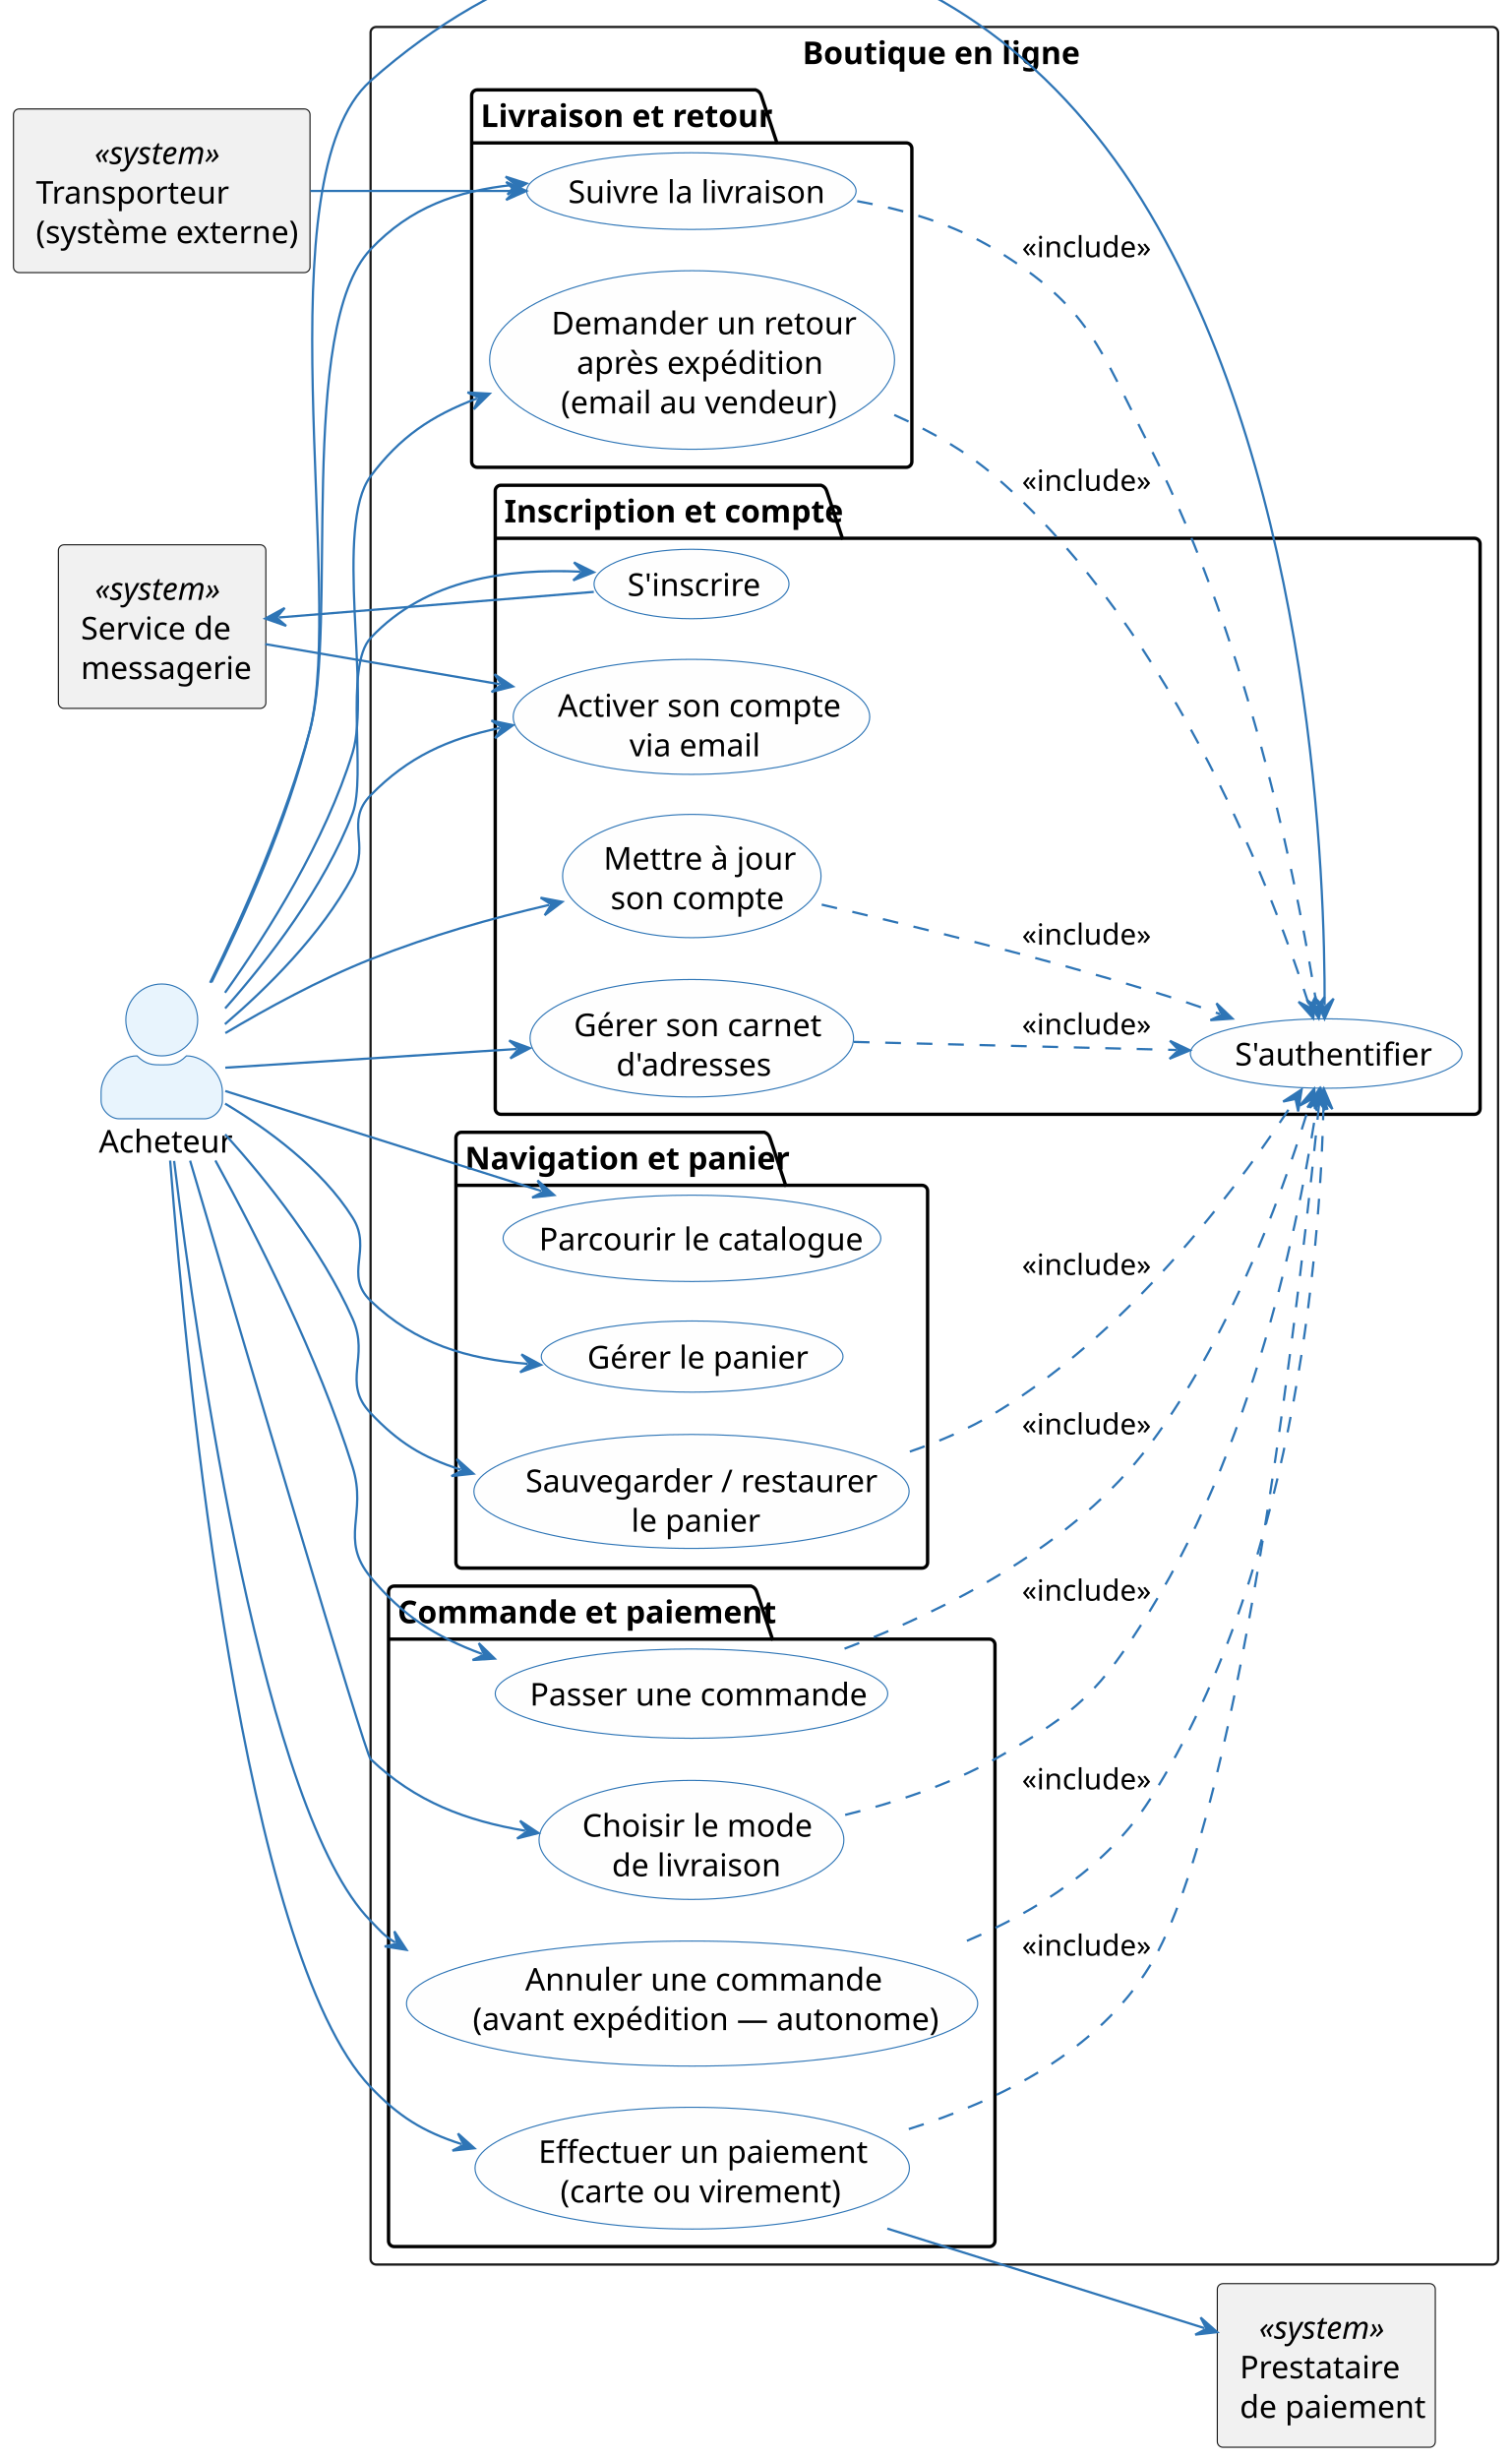
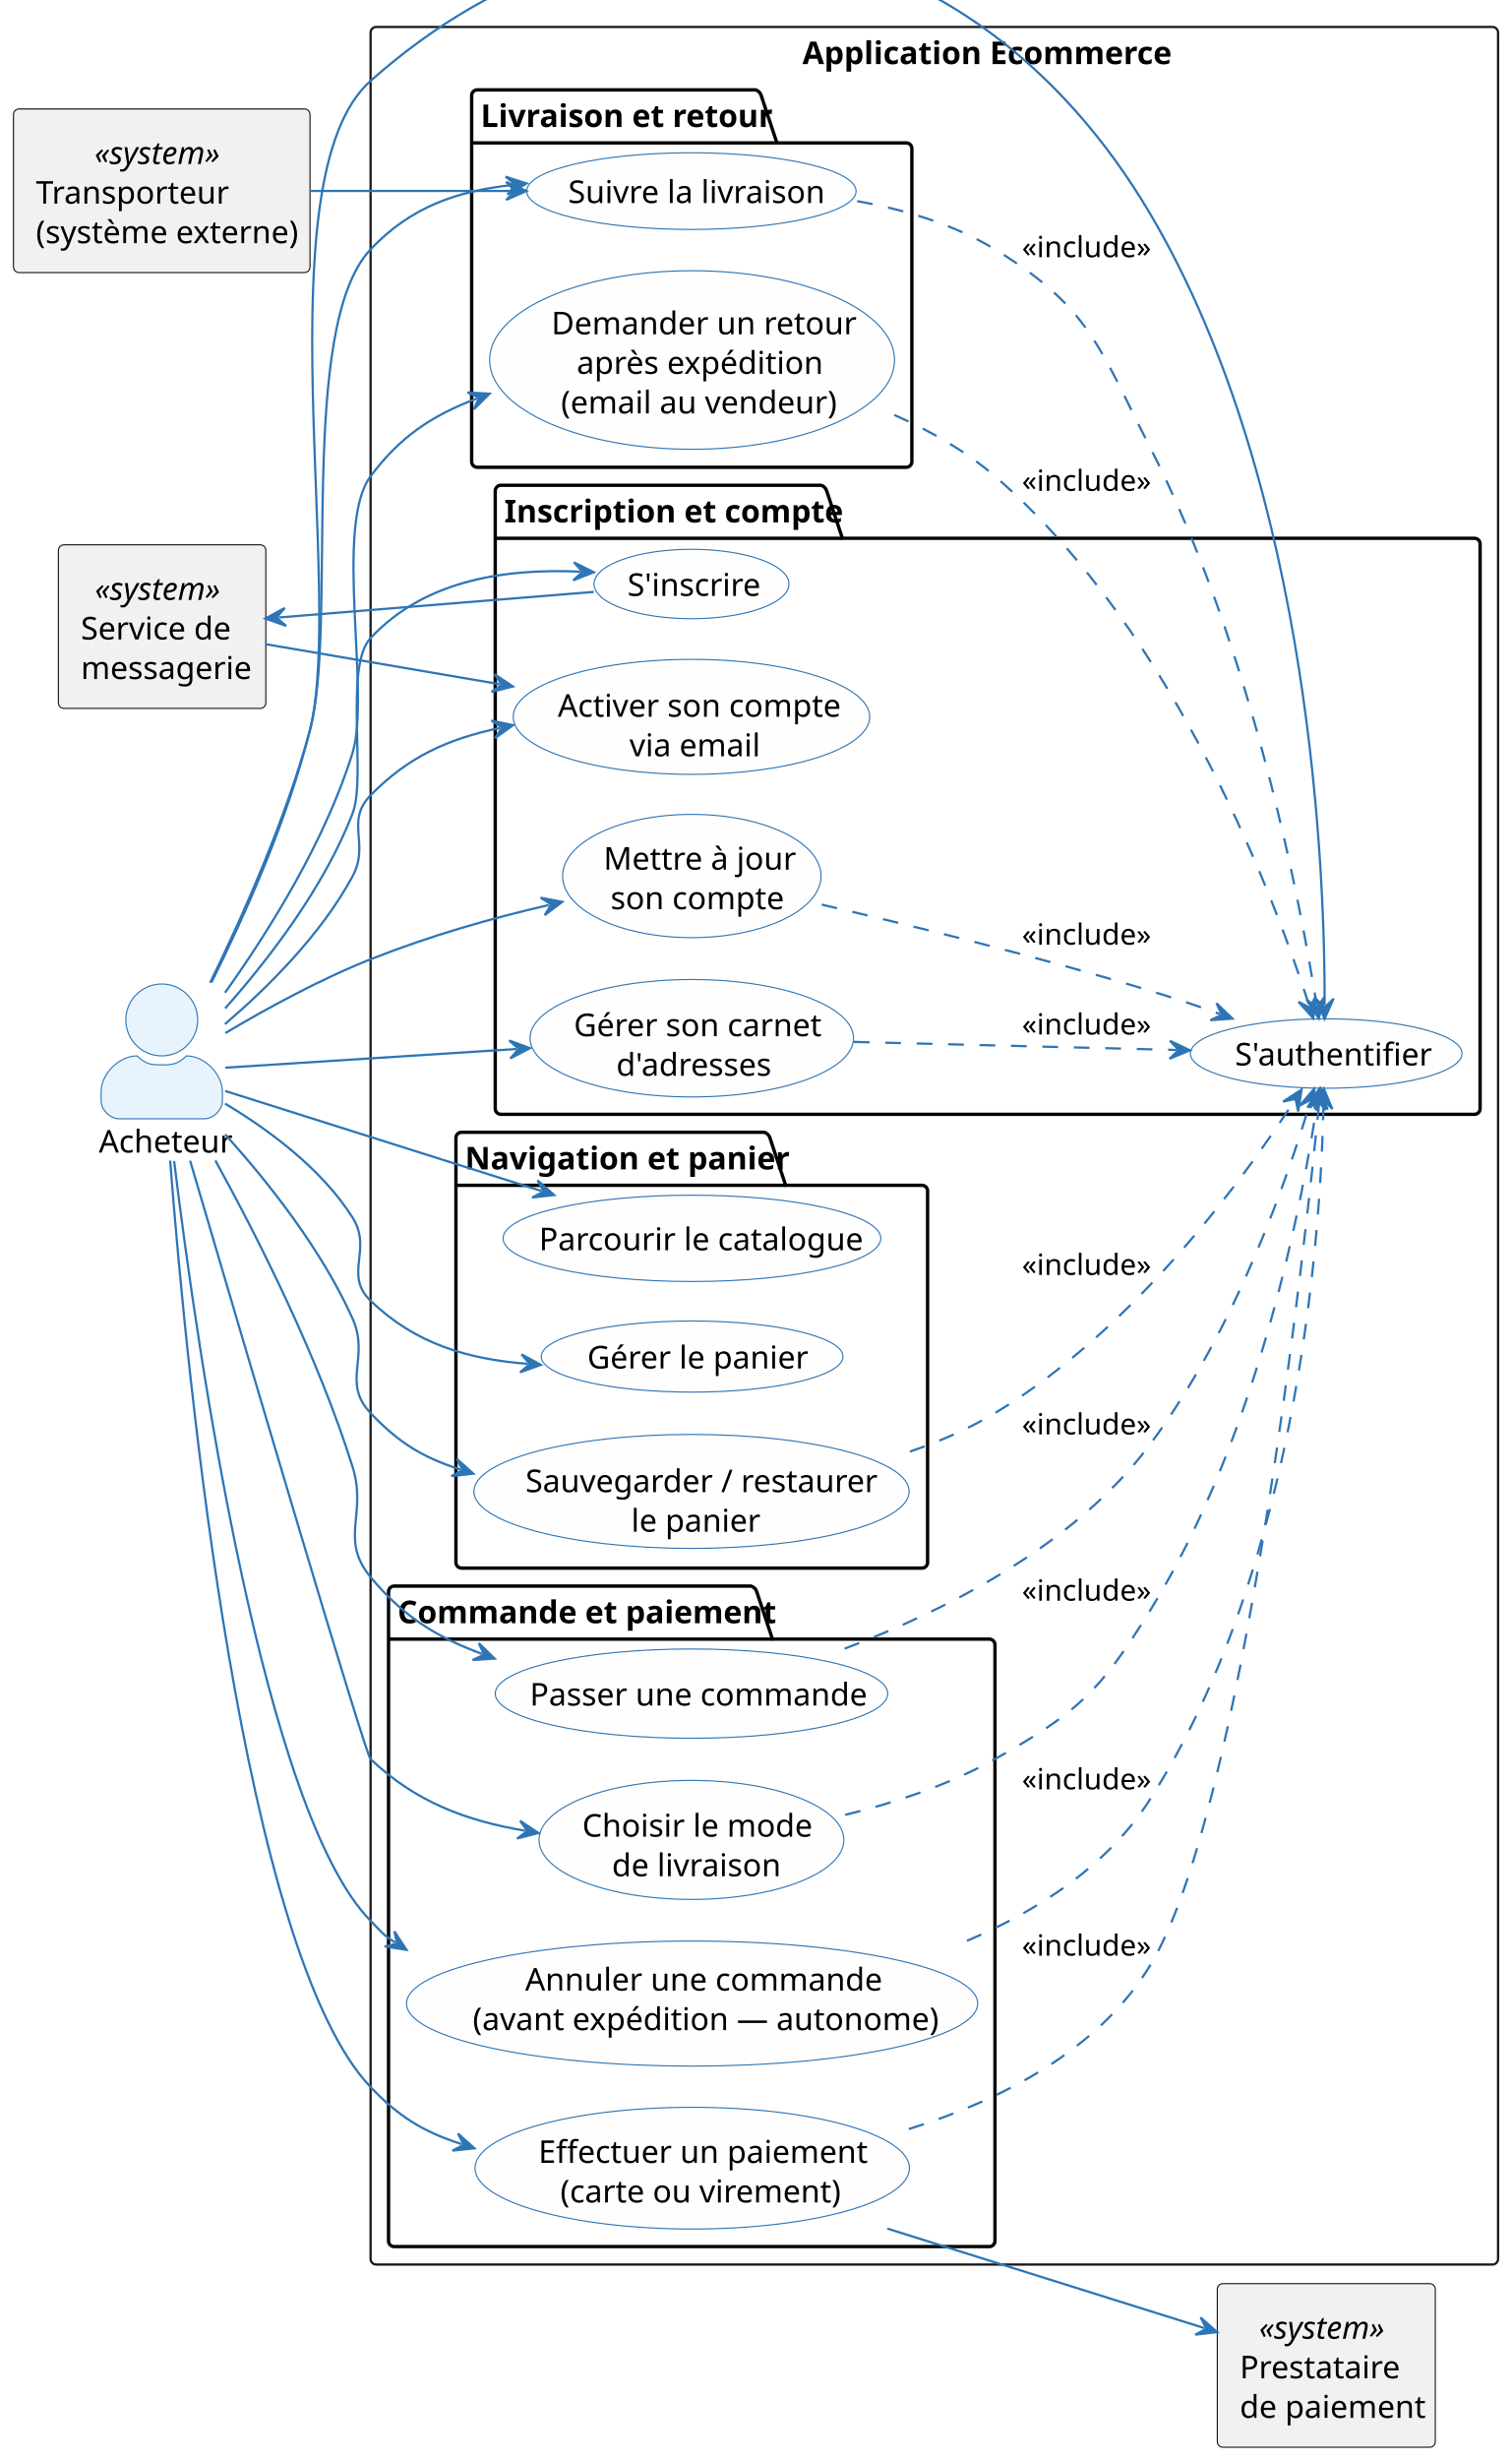
<svg xmlns="http://www.w3.org/2000/svg" contentStyleType="text/css" data-diagram-type="DESCRIPTION" height="1095px" preserveAspectRatio="none" style="width:673px;height:1095px;background:#FFFFFF;" version="1.1" viewBox="0 0 673 1095" width="673px" zoomAndPan="magnify">
  <defs />
  <g>
-     <g class="cluster" data-qualified-name="Boutique en ligne" data-source-line="19" id="ent0006">
+     <g class="cluster" data-qualified-name="Application Ecommerce" data-source-line="19" id="ent0006">
      <rect fill="none" height="996" rx="2.5" ry="2.5" style="stroke:#181818;stroke-width:1;" width="502" x="165" y="12" />
-       <text fill="#000000" font-family="sans-serif" font-size="14" font-weight="bold" lengthAdjust="spacing" textLength="117.441" x="357.279" y="28.533">Boutique en ligne</text>
-     </g>
-     <g class="cluster" data-qualified-name="Boutique en ligne.Inscription et compte" data-source-line="20" id="ent0007">
+       <text fill="#000000" font-family="sans-serif" font-size="14" font-weight="bold" lengthAdjust="spacing" textLength="117.441" x="357.279" y="28.533">Application Ecommerce</text>
+     </g>
+     <g class="cluster" data-qualified-name="Application Ecommerce.Inscription et compte" data-source-line="20" id="ent0007">
      <path d="M223,216 L365.572,216 A3.75,3.75 0 0 1 368.072,218.5 L375.072,239.609 L656.5,239.609 A2.5,2.5 0 0 1 659,242.109 L659,493.5 A2.5,2.5 0 0 1 656.5,496 L223,496 A2.5,2.5 0 0 1 220.5,493.5 L220.5,218.5 A2.5,2.5 0 0 1 223,216" fill="none" style="stroke:#000000;stroke-width:1.5;" />
      <line style="stroke:#000000;stroke-width:1.5;" x1="220.5" x2="375.072" y1="239.609" y2="239.609" />
      <text fill="#000000" font-family="sans-serif" font-size="14" font-weight="bold" lengthAdjust="spacing" textLength="141.572" x="224.5" y="232.533">Inscription et compte</text>
    </g>
-     <g class="cluster" data-qualified-name="Boutique en ligne.Navigation et panier" data-source-line="27" id="ent0013">
+     <g class="cluster" data-qualified-name="Application Ecommerce.Navigation et panier" data-source-line="27" id="ent0013">
      <path d="M205.5,504 L340.307,504 A3.75,3.75 0 0 1 342.807,506.5 L349.807,527.609 L410.5,527.609 A2.5,2.5 0 0 1 413,530.109 L413,695.5 A2.5,2.5 0 0 1 410.5,698 L205.5,698 A2.5,2.5 0 0 1 203,695.5 L203,506.5 A2.5,2.5 0 0 1 205.5,504" fill="none" style="stroke:#000000;stroke-width:1.5;" />
      <line style="stroke:#000000;stroke-width:1.5;" x1="203" x2="349.807" y1="527.609" y2="527.609" />
      <text fill="#000000" font-family="sans-serif" font-size="14" font-weight="bold" lengthAdjust="spacing" textLength="133.807" x="207" y="520.533">Navigation et panier</text>
    </g>
-     <g class="cluster" data-qualified-name="Boutique en ligne.Commande et paiement" data-source-line="32" id="ent0017">
+     <g class="cluster" data-qualified-name="Application Ecommerce.Commande et paiement" data-source-line="32" id="ent0017">
      <path d="M175.5,706 L334.424,706 A3.75,3.75 0 0 1 336.924,708.5 L343.924,729.609 L440.5,729.609 A2.5,2.5 0 0 1 443,732.109 L443,997.5 A2.5,2.5 0 0 1 440.5,1000 L175.5,1000 A2.5,2.5 0 0 1 173,997.5 L173,708.5 A2.5,2.5 0 0 1 175.5,706" fill="none" style="stroke:#000000;stroke-width:1.5;" />
      <line style="stroke:#000000;stroke-width:1.5;" x1="173" x2="343.924" y1="729.609" y2="729.609" />
      <text fill="#000000" font-family="sans-serif" font-size="14" font-weight="bold" lengthAdjust="spacing" textLength="157.924" x="177" y="722.533">Commande et paiement</text>
    </g>
-     <g class="cluster" data-qualified-name="Boutique en ligne.Livraison et retour" data-source-line="38" id="ent0022">
+     <g class="cluster" data-qualified-name="Application Ecommerce.Livraison et retour" data-source-line="38" id="ent0022">
      <path d="M212.5,40 L336.417,40 A3.75,3.75 0 0 1 338.917,42.5 L345.917,63.609 L403.5,63.609 A2.5,2.5 0 0 1 406,66.109 L406,205.5 A2.5,2.5 0 0 1 403.5,208 L212.5,208 A2.5,2.5 0 0 1 210,205.5 L210,42.5 A2.5,2.5 0 0 1 212.5,40" fill="none" style="stroke:#000000;stroke-width:1.5;" />
      <line style="stroke:#000000;stroke-width:1.5;" x1="210" x2="345.917" y1="63.609" y2="63.609" />
      <text fill="#000000" font-family="sans-serif" font-size="14" font-weight="bold" lengthAdjust="spacing" textLength="122.917" x="214" y="56.533">Livraison et retour</text>
    </g>
    <g class="entity" data-qualified-name="Buyer" data-source-line="14" id="ent0002">
      <ellipse cx="72.017" cy="454" fill="#E8F4FD" rx="16" ry="16" style="stroke:#2E75B6;stroke-width:0.5;" />
      <path d="M72.017,474 C76.017,474 79.017,474 83.017,470 C91.017,470 99.017,478 99.017,486 L99.017,490 C99.017,494 95.017,498 91.017,498 L53.017,498 C49.017,498 45.017,494 45.017,490 L45.017,486 C45.017,478 53.017,470 61.017,470 C65.017,474 68.017,474 72.017,474" fill="#E8F4FD" style="stroke:#2E75B6;stroke-width:0.5;" />
      <text fill="#000000" font-family="sans-serif" font-size="14" lengthAdjust="spacing" textLength="56.034" x="44" y="513.033">Acheteur</text>
    </g>
    <g class="entity" data-qualified-name="Mail" data-source-line="15" id="ent0003">
      <rect fill="#F1F1F1" height="72.828" rx="2.5" ry="2.5" style="stroke:#181818;stroke-width:0.5;" width="92.365" x="26" y="242.5" />
      <text fill="#000000" font-family="sans-serif" font-size="14" font-style="italic" lengthAdjust="spacing" textLength="59.91" x="42.227" y="267.033">«system»</text>
      <text fill="#000000" font-family="sans-serif" font-size="14" lengthAdjust="spacing" textLength="66.144" x="36" y="284.643">Service de</text>
      <text fill="#000000" font-family="sans-serif" font-size="14" lengthAdjust="spacing" textLength="72.365" x="36" y="302.252">messagerie</text>
    </g>
    <g class="entity" data-qualified-name="Payment" data-source-line="16" id="ent0004">
      <rect fill="#F1F1F1" height="72.828" rx="2.5" ry="2.5" style="stroke:#181818;stroke-width:0.5;" width="97.055" x="542" y="1016.5" />
      <text fill="#000000" font-family="sans-serif" font-size="14" font-style="italic" lengthAdjust="spacing" textLength="59.91" x="560.572" y="1041.033">«system»</text>
      <text fill="#000000" font-family="sans-serif" font-size="14" lengthAdjust="spacing" textLength="67.696" x="552" y="1058.643">Prestataire</text>
      <text fill="#000000" font-family="sans-serif" font-size="14" lengthAdjust="spacing" textLength="77.055" x="552" y="1076.252">de paiement</text>
    </g>
    <g class="entity" data-qualified-name="Carrier" data-source-line="17" id="ent0005">
      <rect fill="#F1F1F1" height="72.828" rx="2.5" ry="2.5" style="stroke:#181818;stroke-width:0.5;" width="132.034" x="6" y="48.5" />
      <text fill="#000000" font-family="sans-serif" font-size="14" font-style="italic" lengthAdjust="spacing" textLength="59.91" x="42.062" y="73.033">«system»</text>
      <text fill="#000000" font-family="sans-serif" font-size="14" lengthAdjust="spacing" textLength="80.144" x="16" y="90.643">Transporteur</text>
      <text fill="#000000" font-family="sans-serif" font-size="14" lengthAdjust="spacing" textLength="112.034" x="16" y="108.252">(système externe)</text>
    </g>
-     <g class="entity" data-qualified-name="Boutique en ligne.Inscription et compte.UC_B0" data-source-line="21" id="ent0008">
+     <g class="entity" data-qualified-name="Application Ecommerce.Inscription et compte.UC_B0" data-source-line="21" id="ent0008">
      <ellipse cx="307.896" cy="259.952" fill="#FEFEFE" rx="43.395" ry="15.452" style="stroke:#2E75B6;stroke-width:0.5;" />
      <text fill="#000000" font-family="sans-serif" font-size="14" lengthAdjust="spacing" textLength="57.128" x="279.332" y="265.256">S'inscrire</text>
    </g>
-     <g class="entity" data-qualified-name="Boutique en ligne.Inscription et compte.UC_B0B" data-source-line="22" id="ent0009">
+     <g class="entity" data-qualified-name="Application Ecommerce.Inscription et compte.UC_B0B" data-source-line="22" id="ent0009">
      <ellipse cx="307.87" cy="319.093" fill="#FEFEFE" rx="79.37" ry="25.593" style="stroke:#2E75B6;stroke-width:0.5;" />
      <text fill="#000000" font-family="sans-serif" font-size="14" lengthAdjust="spacing" textLength="119.048" x="248.346" y="319.048">Activer son compte</text>
      <text fill="#000000" font-family="sans-serif" font-size="14" lengthAdjust="spacing" textLength="55.241" x="280.25" y="336.657">via email</text>
    </g>
-     <g class="entity" data-qualified-name="Boutique en ligne.Inscription et compte.UC_B_AUTH" data-source-line="23" id="ent0010">
+     <g class="entity" data-qualified-name="Application Ecommerce.Inscription et compte.UC_B_AUTH" data-source-line="23" id="ent0010">
      <ellipse cx="590.473" cy="468.952" fill="#FEFEFE" rx="60.473" ry="15.452" style="stroke:#2E75B6;stroke-width:0.5;" />
      <text fill="#000000" font-family="sans-serif" font-size="14" lengthAdjust="spacing" textLength="81.279" x="549.833" y="474.256">S'authentifier</text>
    </g>
-     <g class="entity" data-qualified-name="Boutique en ligne.Inscription et compte.UC_B_ACC" data-source-line="24" id="ent0011">
+     <g class="entity" data-qualified-name="Application Ecommerce.Inscription et compte.UC_B_ACC" data-source-line="24" id="ent0011">
      <ellipse cx="308.024" cy="389.935" fill="#FEFEFE" rx="57.524" ry="27.435" style="stroke:#2E75B6;stroke-width:0.5;" />
      <text fill="#000000" font-family="sans-serif" font-size="14" lengthAdjust="spacing" textLength="78.586" x="268.731" y="387.104">Mettre à jour</text>
      <text fill="#000000" font-family="sans-serif" font-size="14" lengthAdjust="spacing" textLength="72.372" x="271.838" y="404.713">son compte</text>
    </g>
-     <g class="entity" data-qualified-name="Boutique en ligne.Inscription et compte.UC_B_ADDR" data-source-line="25" id="ent0012">
+     <g class="entity" data-qualified-name="Application Ecommerce.Inscription et compte.UC_B_ADDR" data-source-line="25" id="ent0012">
      <ellipse cx="308.02" cy="462.14" fill="#FEFEFE" rx="72.02" ry="26.14" style="stroke:#2E75B6;stroke-width:0.5;" />
      <text fill="#000000" font-family="sans-serif" font-size="14" lengthAdjust="spacing" textLength="105.048" x="255.496" y="461.237">Gérer son carnet</text>
      <text fill="#000000" font-family="sans-serif" font-size="14" lengthAdjust="spacing" textLength="67.266" x="274.387" y="478.846">d'adresses</text>
    </g>
-     <g class="entity" data-qualified-name="Boutique en ligne.Navigation et panier.UC_B1" data-source-line="28" id="ent0014">
+     <g class="entity" data-qualified-name="Application Ecommerce.Navigation et panier.UC_B1" data-source-line="28" id="ent0014">
      <ellipse cx="308.084" cy="551.217" fill="#FEFEFE" rx="84.085" ry="19.217" style="stroke:#2E75B6;stroke-width:0.5;" />
      <text fill="#000000" font-family="sans-serif" font-size="14" lengthAdjust="spacing" textLength="136.185" x="239.992" y="556.522">Parcourir le catalogue</text>
    </g>
-     <g class="entity" data-qualified-name="Boutique en ligne.Navigation et panier.UC_B2" data-source-line="29" id="ent0015">
+     <g class="entity" data-qualified-name="Application Ecommerce.Navigation et panier.UC_B2" data-source-line="29" id="ent0015">
      <ellipse cx="308.171" cy="603.834" fill="#FEFEFE" rx="67.171" ry="15.834" style="stroke:#2E75B6;stroke-width:0.5;" />
      <text fill="#000000" font-family="sans-serif" font-size="14" lengthAdjust="spacing" textLength="93.379" x="261.482" y="609.139">Gérer le panier</text>
    </g>
-     <g class="entity" data-qualified-name="Boutique en ligne.Navigation et panier.UC_B2B" data-source-line="30" id="ent0016">
+     <g class="entity" data-qualified-name="Application Ecommerce.Navigation et panier.UC_B2B" data-source-line="30" id="ent0016">
      <ellipse cx="307.892" cy="663.865" fill="#FEFEFE" rx="96.892" ry="25.365" style="stroke:#2E75B6;stroke-width:0.5;" />
      <text fill="#000000" font-family="sans-serif" font-size="14" lengthAdjust="spacing" textLength="147.855" x="233.965" y="664.187">Sauvegarder / restaurer</text>
      <text fill="#000000" font-family="sans-serif" font-size="14" lengthAdjust="spacing" textLength="53.703" x="281.041" y="681.796">le panier</text>
    </g>
-     <g class="entity" data-qualified-name="Boutique en ligne.Commande et paiement.UC_B3" data-source-line="33" id="ent0018">
+     <g class="entity" data-qualified-name="Application Ecommerce.Commande et paiement.UC_B3" data-source-line="33" id="ent0018">
      <ellipse cx="307.877" cy="753.875" fill="#FEFEFE" rx="87.377" ry="19.875" style="stroke:#2E75B6;stroke-width:0.5;" />
      <text fill="#000000" font-family="sans-serif" font-size="14" lengthAdjust="spacing" textLength="143.965" x="235.895" y="759.18">Passer une commande</text>
    </g>
-     <g class="entity" data-qualified-name="Boutique en ligne.Commande et paiement.UC_B4B" data-source-line="34" id="ent0019">
+     <g class="entity" data-qualified-name="Application Ecommerce.Commande et paiement.UC_B4B" data-source-line="34" id="ent0019">
      <ellipse cx="307.861" cy="818.986" fill="#FEFEFE" rx="67.861" ry="26.486" style="stroke:#2E75B6;stroke-width:0.5;" />
      <text fill="#000000" font-family="sans-serif" font-size="14" lengthAdjust="spacing" textLength="97.262" x="259.23" y="817.555">Choisir le mode</text>
      <text fill="#000000" font-family="sans-serif" font-size="14" lengthAdjust="spacing" textLength="70.814" x="272.454" y="835.164">de livraison</text>
    </g>
-     <g class="entity" data-qualified-name="Boutique en ligne.Commande et paiement.UC_B4" data-source-line="35" id="ent0020">
+     <g class="entity" data-qualified-name="Application Ecommerce.Commande et paiement.UC_B4" data-source-line="35" id="ent0020">
      <ellipse cx="308.208" cy="965.095" fill="#FEFEFE" rx="96.708" ry="27.095" style="stroke:#2E75B6;stroke-width:0.5;" />
      <text fill="#000000" font-family="sans-serif" font-size="14" lengthAdjust="spacing" textLength="136.972" x="239.722" y="962.758">Effectuer un paiement</text>
      <text fill="#000000" font-family="sans-serif" font-size="14" lengthAdjust="spacing" textLength="117.482" x="249.467" y="980.368">(carte ou virement)</text>
    </g>
-     <g class="entity" data-qualified-name="Boutique en ligne.Commande et paiement.UC_B6" data-source-line="36" id="ent0021">
+     <g class="entity" data-qualified-name="Application Ecommerce.Commande et paiement.UC_B6" data-source-line="36" id="ent0021">
      <ellipse cx="308.152" cy="891.831" fill="#FEFEFE" rx="127.152" ry="27.831" style="stroke:#2E75B6;stroke-width:0.5;" />
      <text fill="#000000" font-family="sans-serif" font-size="14" lengthAdjust="spacing" textLength="148.648" x="233.829" y="886.05">Annuler une commande</text>
      <text fill="#000000" font-family="sans-serif" font-size="14" lengthAdjust="spacing" textLength="195.337" x="210.484" y="903.66">(avant expédition — autonome)</text>
    </g>
-     <g class="entity" data-qualified-name="Boutique en ligne.Livraison et retour.UC_B5" data-source-line="39" id="ent0023">
+     <g class="entity" data-qualified-name="Application Ecommerce.Livraison et retour.UC_B5" data-source-line="39" id="ent0023">
      <ellipse cx="307.836" cy="85.067" fill="#FEFEFE" rx="73.336" ry="17.067" style="stroke:#2E75B6;stroke-width:0.5;" />
      <text fill="#000000" font-family="sans-serif" font-size="14" lengthAdjust="spacing" textLength="109.71" x="252.981" y="90.372">Suivre la livraison</text>
    </g>
-     <g class="entity" data-qualified-name="Boutique en ligne.Livraison et retour.UC_B7" data-source-line="40" id="ent0024">
+     <g class="entity" data-qualified-name="Application Ecommerce.Livraison et retour.UC_B7" data-source-line="40" id="ent0024">
      <ellipse cx="308.143" cy="160.244" fill="#FEFEFE" rx="90.143" ry="39.744" style="stroke:#2E75B6;stroke-width:0.5;" />
      <text fill="#000000" font-family="sans-serif" font-size="14" lengthAdjust="spacing" textLength="125.289" x="245.498" y="148.811">Demander un retour</text>
      <text fill="#000000" font-family="sans-serif" font-size="14" lengthAdjust="spacing" textLength="102.737" x="256.774" y="166.42">après expédition</text>
      <text fill="#000000" font-family="sans-serif" font-size="14" lengthAdjust="spacing" textLength="116.724" x="249.781" y="184.03">(email au vendeur)</text>
    </g>
    <g class="link" data-entity-1="ent0002" data-entity-2="ent0008" data-link-type="dependency" id="lnk25">
      <polygon fill="#2E75B6" points="264.371,254.715,255.553,250.33,259.376,254.499,255.207,258.322,264.371,254.715" style="stroke:#2E75B6;stroke-width:1;" />
      <path d="M100.245,448.854 C119.604,427.022 144.329,395.007 157,362 C163.244,345.733 153.088,296.716 165,284 C189.871,257.451 226.347,253.069 258.377,254.456" fill="none" style="stroke:#2E75B6;stroke-width:1;" />
    </g>
    <g class="link" data-entity-1="ent0002" data-entity-2="ent0009" data-link-type="dependency" id="lnk26">
      <polygon fill="#2E75B6" points="228.417,322.802,218.786,320.742,223.524,323.832,220.434,328.57,228.417,322.802" style="stroke:#2E75B6;stroke-width:1;" />
      <path d="M100.138,455.89 C118.924,439.819 142.983,416.075 157,390 C164.761,375.563 153.544,365.722 165,354 C181.681,336.93 199.387,328.913 222.545,324.038" fill="none" style="stroke:#2E75B6;stroke-width:1;" />
    </g>
    <g class="link" data-entity-1="ent0002" data-entity-2="ent0010" data-link-type="dependency" id="lnk27">
      <polygon fill="#2E75B6" points="589.753,453.492,593.786,444.506,589.771,448.492,585.786,444.477,589.753,453.492" style="stroke:#2E75B6;stroke-width:1;" />
      <path d="M94.174,437.262 C109.098,407.288 128.119,364.687 138,325 C153.583,262.409 116.75,78.806 165,36 C282.021,-67.818 432.398,-39.669 512,95 C584.882,218.3 589.971,393.787 589.775,447.492" fill="none" style="stroke:#2E75B6;stroke-width:1;" />
    </g>
    <g class="link" data-entity-1="ent0002" data-entity-2="ent0011" data-link-type="dependency" id="lnk28">
      <polygon fill="#2E75B6" points="250.361,401.429,240.687,399.58,245.492,402.566,242.506,407.37,250.361,401.429" style="stroke:#2E75B6;stroke-width:1;" />
      <path d="M100.333,459.856 C118.201,449.233 142.345,435.953 165,427 C192.365,416.185 218.1,408.962 244.518,402.793" fill="none" style="stroke:#2E75B6;stroke-width:1;" />
    </g>
    <g class="link" data-entity-1="ent0002" data-entity-2="ent0012" data-link-type="dependency" id="lnk29">
      <polygon fill="#2E75B6" points="235.946,466.555,226.709,463.139,230.956,466.875,227.22,471.122,235.946,466.555" style="stroke:#2E75B6;stroke-width:1;" />
      <path d="M100.301,475.25 C133.334,473.132 184.221,469.87 229.958,466.939" fill="none" style="stroke:#2E75B6;stroke-width:1;" />
    </g>
    <g class="link" data-entity-1="ent0002" data-entity-2="ent0014" data-link-type="dependency" id="lnk30">
      <polygon fill="#2E75B6" points="246.73,531.94,239.355,525.413,241.962,530.433,236.942,533.04,246.73,531.94" style="stroke:#2E75B6;stroke-width:1;" />
      <path d="M100.301,485.634 C135.986,496.919 193.775,515.194 241.009,530.131" fill="none" style="stroke:#2E75B6;stroke-width:1;" />
    </g>
    <g class="link" data-entity-1="ent0002" data-entity-2="ent0015" data-link-type="dependency" id="lnk31">
      <polygon fill="#2E75B6" points="240.847,607.537,232.185,602.851,235.863,607.149,231.564,610.827,240.847,607.537" style="stroke:#2E75B6;stroke-width:1;" />
      <path d="M100.228,491.252 C119.059,502.522 143.132,520.007 157,542 C165.974,556.231 152.876,567.336 165,579 C184.933,598.177 208.133,604.991 234.865,607.071" fill="none" style="stroke:#2E75B6;stroke-width:1;" />
    </g>
    <g class="link" data-entity-1="ent0002" data-entity-2="ent0016" data-link-type="dependency" id="lnk32">
      <polygon fill="#2E75B6" points="210.774,655.965,203.419,649.415,206.012,654.442,200.984,657.035,210.774,655.965" style="stroke:#2E75B6;stroke-width:1;" />
      <path d="M100.256,504.923 C119.1,525.839 143.179,556.067 157,587 C164.752,604.349 151.927,615.209 165,629 C177.315,641.991 187.901,648.655 205.059,654.138" fill="none" style="stroke:#2E75B6;stroke-width:1;" />
    </g>
    <g class="link" data-entity-1="ent0002" data-entity-2="ent0018" data-link-type="dependency" id="lnk33">
      <polygon fill="#2E75B6" points="220.231,738.277,213.178,731.403,215.542,736.543,210.402,738.906,220.231,738.277" style="stroke:#2E75B6;stroke-width:1;" />
      <path d="M95.899,516.569 C115.063,551.399 141.667,604.052 157,653 C163.596,674.057 150.94,684.993 165,702 C179.135,719.098 193.782,728.493 214.604,736.196" fill="none" style="stroke:#2E75B6;stroke-width:1;" />
    </g>
    <g class="link" data-entity-1="ent0002" data-entity-2="ent0019" data-link-type="dependency" id="lnk34">
      <polygon fill="#2E75B6" points="239.754,815.921,231.552,810.469,234.825,815.083,230.211,818.356,239.754,815.921" style="stroke:#2E75B6;stroke-width:1;" />
      <path d="M84.645,516.639 C108.841,598.874 162.52,780.627 165,783 C184.935,802.081 207.564,810.448 233.839,814.916" fill="none" style="stroke:#2E75B6;stroke-width:1;" />
    </g>
    <g class="link" data-entity-1="ent0002" data-entity-2="ent0020" data-link-type="dependency" id="lnk35">
      <polygon fill="#2E75B6" points="211.233,956.245,203.898,949.672,206.475,954.708,201.439,957.284,211.233,956.245" style="stroke:#2E75B6;stroke-width:1;" />
      <path d="M75.754,516.597 C83.435,615.486 108.353,869.597 165,929 C177.462,942.068 188.224,948.812 205.523,954.4" fill="none" style="stroke:#2E75B6;stroke-width:1;" />
    </g>
    <g class="link" data-entity-1="ent0002" data-entity-2="ent0023" data-link-type="dependency" id="lnk36">
      <polygon fill="#2E75B6" points="234.473,81.664,225.098,78.646,229.501,82.197,225.95,86.601,234.473,81.664" style="stroke:#2E75B6;stroke-width:1;" />
      <path d="M93.535,437.452 C108.236,407.397 127.259,364.611 138,325 C150.545,278.738 132.062,145.822 165,111 C182.739,92.246 203.225,85.014 228.507,82.304" fill="none" style="stroke:#2E75B6;stroke-width:1;" />
    </g>
    <g class="link" data-entity-1="ent0002" data-entity-2="ent0021" data-link-type="dependency" id="lnk37">
      <polygon fill="#2E75B6" points="180.987,867.918,175.601,859.672,176.788,865.203,171.257,866.39,180.987,867.918" style="stroke:#2E75B6;stroke-width:1;" />
      <path d="M77.521,516.765 C88.197,603.734 117.688,806.918 165,855 C169.824,859.903 170.172,860.926 175.948,864.66" fill="none" style="stroke:#2E75B6;stroke-width:1;" />
    </g>
    <g class="link" data-entity-1="ent0002" data-entity-2="ent0024" data-link-type="dependency" id="lnk38">
      <polygon fill="#2E75B6" points="217.986,175.242,208.153,174.68,213.309,177.009,210.98,182.164,217.986,175.242" style="stroke:#2E75B6;stroke-width:1;" />
      <path d="M100.177,441.873 C119.771,414.413 144.828,374.409 157,335 C165.083,308.829 148.59,233.932 165,212 C178.054,194.553 191.958,185.072 212.373,177.362" fill="none" style="stroke:#2E75B6;stroke-width:1;" />
    </g>
    <g class="link" data-entity-1="ent0011" data-entity-2="ent0010" data-link-type="dependency" id="lnk39">
      <polygon fill="#2E75B6" points="548.733,453.402,541.635,446.575,544.033,451.698,538.909,454.096,548.733,453.402" style="stroke:#2E75B6;stroke-width:1;" />
      <path d="M365.861,402.67 C406.794,412.182 463.171,426.087 512,441 C524.04,444.677 531.32,447.09 543.092,451.358" fill="none" style="stroke:#2E75B6;stroke-width:1;stroke-dasharray:7,7;" />
      <text fill="#000000" font-family="sans-serif" font-size="13" lengthAdjust="spacing" textLength="55.656" x="455" y="420.495">«include»</text>
    </g>
    <g class="link" data-entity-1="ent0012" data-entity-2="ent0010" data-link-type="dependency" id="lnk40">
      <polygon fill="#2E75B6" points="529.811,467.51,520.914,463.287,524.813,467.386,520.714,471.285,529.811,467.51" style="stroke:#2E75B6;stroke-width:1;" />
      <path d="M380.145,463.775 C426.402,464.93 480.032,466.268 523.813,467.361" fill="none" style="stroke:#2E75B6;stroke-width:1;stroke-dasharray:7,7;" />
      <text fill="#000000" font-family="sans-serif" font-size="13" lengthAdjust="spacing" textLength="55.656" x="455" y="460.495">«include»</text>
    </g>
    <g class="link" data-entity-1="ent0016" data-entity-2="ent0010" data-link-type="dependency" id="lnk41">
      <polygon fill="#2E75B6" points="579.548,484.967,571.291,490.335,576.824,489.16,578,494.694,579.548,484.967" style="stroke:#2E75B6;stroke-width:1;" />
      <path d="M405.102,646.139 C418.339,641.635 431.365,636.013 443,629 C506.222,590.892 555.242,522.379 576.28,489.999" fill="none" style="stroke:#2E75B6;stroke-width:1;stroke-dasharray:7,7;" />
      <text fill="#000000" font-family="sans-serif" font-size="13" lengthAdjust="spacing" textLength="55.656" x="455" y="567.495">«include»</text>
    </g>
    <g class="link" data-entity-1="ent0018" data-entity-2="ent0010" data-link-type="dependency" id="lnk42">
      <polygon fill="#2E75B6" points="585.113,484.634,578.716,492.123,583.689,489.427,586.385,494.401,585.113,484.634" style="stroke:#2E75B6;stroke-width:1;" />
      <path d="M376.034,733.858 C421.216,716.83 478.483,687.904 512,643 C550.77,591.058 573.894,522.408 583.405,490.386" fill="none" style="stroke:#2E75B6;stroke-width:1;stroke-dasharray:7,7;" />
      <text fill="#000000" font-family="sans-serif" font-size="13" lengthAdjust="spacing" textLength="55.656" x="455" y="638.495">«include»</text>
    </g>
    <g class="link" data-entity-1="ent0019" data-entity-2="ent0010" data-link-type="dependency" id="lnk43">
      <polygon fill="#2E75B6" points="587.392,484.649,582.114,492.964,586.658,489.595,590.027,494.139,587.392,484.649" style="stroke:#2E75B6;stroke-width:1;" />
      <path d="M376.301,807.856 C398.47,802.409 422.64,794.464 443,783 C479.978,762.179 489.629,753.062 512,717 C560.986,638.036 580.437,531.504 586.511,490.584" fill="none" style="stroke:#2E75B6;stroke-width:1;stroke-dasharray:7,7;" />
      <text fill="#000000" font-family="sans-serif" font-size="13" lengthAdjust="spacing" textLength="55.656" x="455" y="712.495">«include»</text>
    </g>
    <g class="link" data-entity-1="ent0020" data-entity-2="ent0010" data-link-type="dependency" id="lnk44">
      <polygon fill="#2E75B6" points="588.001,484.536,583.128,493.095,587.505,489.512,591.088,493.889,588.001,484.536" style="stroke:#2E75B6;stroke-width:1;" />
      <path d="M404.635,947.697 C445.417,934.951 488.865,912.932 512,875 C553.569,806.845 580.828,556.438 587.406,490.507" fill="none" style="stroke:#2E75B6;stroke-width:1;stroke-dasharray:7,7;" />
      <text fill="#000000" font-family="sans-serif" font-size="13" lengthAdjust="spacing" textLength="55.656" x="455" y="870.495">«include»</text>
    </g>
    <g class="link" data-entity-1="ent0023" data-entity-2="ent0010" data-link-type="dependency" id="lnk45">
      <polygon fill="#2E75B6" points="587.165,453.303,589.701,443.786,586.38,448.365,581.801,445.043,587.165,453.303" style="stroke:#2E75B6;stroke-width:1;" />
      <path d="M381.659,89.523 C402.595,93.287 424.702,99.813 443,111 C485.404,136.924 489.392,154.739 512,199 C558.031,289.118 579.415,404.607 586.222,447.377" fill="none" style="stroke:#2E75B6;stroke-width:1;stroke-dasharray:7,7;" />
      <text fill="#000000" font-family="sans-serif" font-size="13" lengthAdjust="spacing" textLength="55.656" x="455" y="114.495">«include»</text>
    </g>
    <g class="link" data-entity-1="ent0021" data-entity-2="ent0010" data-link-type="dependency" id="lnk46">
      <polygon fill="#2E75B6" points="589.422,484.605,585.253,493.528,589.328,489.604,593.252,493.679,589.422,484.605" style="stroke:#2E75B6;stroke-width:1;" />
      <path d="M430.517,863.907 C462.488,850.358 493.248,830.383 512,801 C579.983,694.478 588.363,540.714 589.309,490.604" fill="none" style="stroke:#2E75B6;stroke-width:1;stroke-dasharray:7,7;" />
      <text fill="#000000" font-family="sans-serif" font-size="13" lengthAdjust="spacing" textLength="55.656" x="455" y="796.495">«include»</text>
    </g>
    <g class="link" data-entity-1="ent0024" data-entity-2="ent0010" data-link-type="dependency" id="lnk47">
      <polygon fill="#2E75B6" points="584.72,453.28,585.774,443.488,583.19,448.52,578.158,445.935,584.72,453.28" style="stroke:#2E75B6;stroke-width:1;" />
      <path d="M398.167,184.707 C414.212,191.798 429.958,200.758 443,212 C524.301,282.084 568.662,403.317 582.884,447.568" fill="none" style="stroke:#2E75B6;stroke-width:1;stroke-dasharray:7,7;" />
      <text fill="#000000" font-family="sans-serif" font-size="13" lengthAdjust="spacing" textLength="55.656" x="455" y="218.495">«include»</text>
    </g>
    <g class="link" data-entity-1="ent0008" data-entity-2="ent0003" data-link-type="dependency" id="lnk48">
      <polygon fill="#2E75B6" points="118.118,275.337,127.412,278.595,123.101,274.932,126.764,270.621,118.118,275.337" style="stroke:#2E75B6;stroke-width:1;" />
      <path d="M264.387,263.46 C222.985,266.822 166.331,271.422 124.098,274.851" fill="none" style="stroke:#2E75B6;stroke-width:1;" />
    </g>
    <g class="link" data-entity-1="ent0003" data-entity-2="ent0009" data-link-type="dependency" id="lnk49">
      <polygon fill="#2E75B6" points="228.369,305.559,220.172,300.1,223.441,304.716,218.824,307.985,228.369,305.559" style="stroke:#2E75B6;stroke-width:1;" />
      <path d="M118.118,286.712 C149.327,292.047 185.765,298.276 222.455,304.548" fill="none" style="stroke:#2E75B6;stroke-width:1;" />
    </g>
    <g class="link" data-entity-1="ent0020" data-entity-2="ent0004" data-link-type="dependency" id="lnk50">
      <polygon fill="#2E75B6" points="541.949,1038.082,534.559,1031.572,537.178,1036.585,532.165,1039.205,541.949,1038.082" style="stroke:#2E75B6;stroke-width:1;" />
      <path d="M395.065,992.001 C443.378,1007.158 496.104,1023.699 536.224,1036.286" fill="none" style="stroke:#2E75B6;stroke-width:1;" />
    </g>
    <g class="link" data-entity-1="ent0005" data-entity-2="ent0023" data-link-type="dependency" id="lnk51">
      <polygon fill="#2E75B6" points="234.351,85,225.351,81,229.351,85,225.351,89,234.351,85" style="stroke:#2E75B6;stroke-width:1;" />
      <path d="M138.182,85 C168.068,85 197.607,85 228.351,85" fill="none" style="stroke:#2E75B6;stroke-width:1;" />
    </g>
  </g>
</svg>
